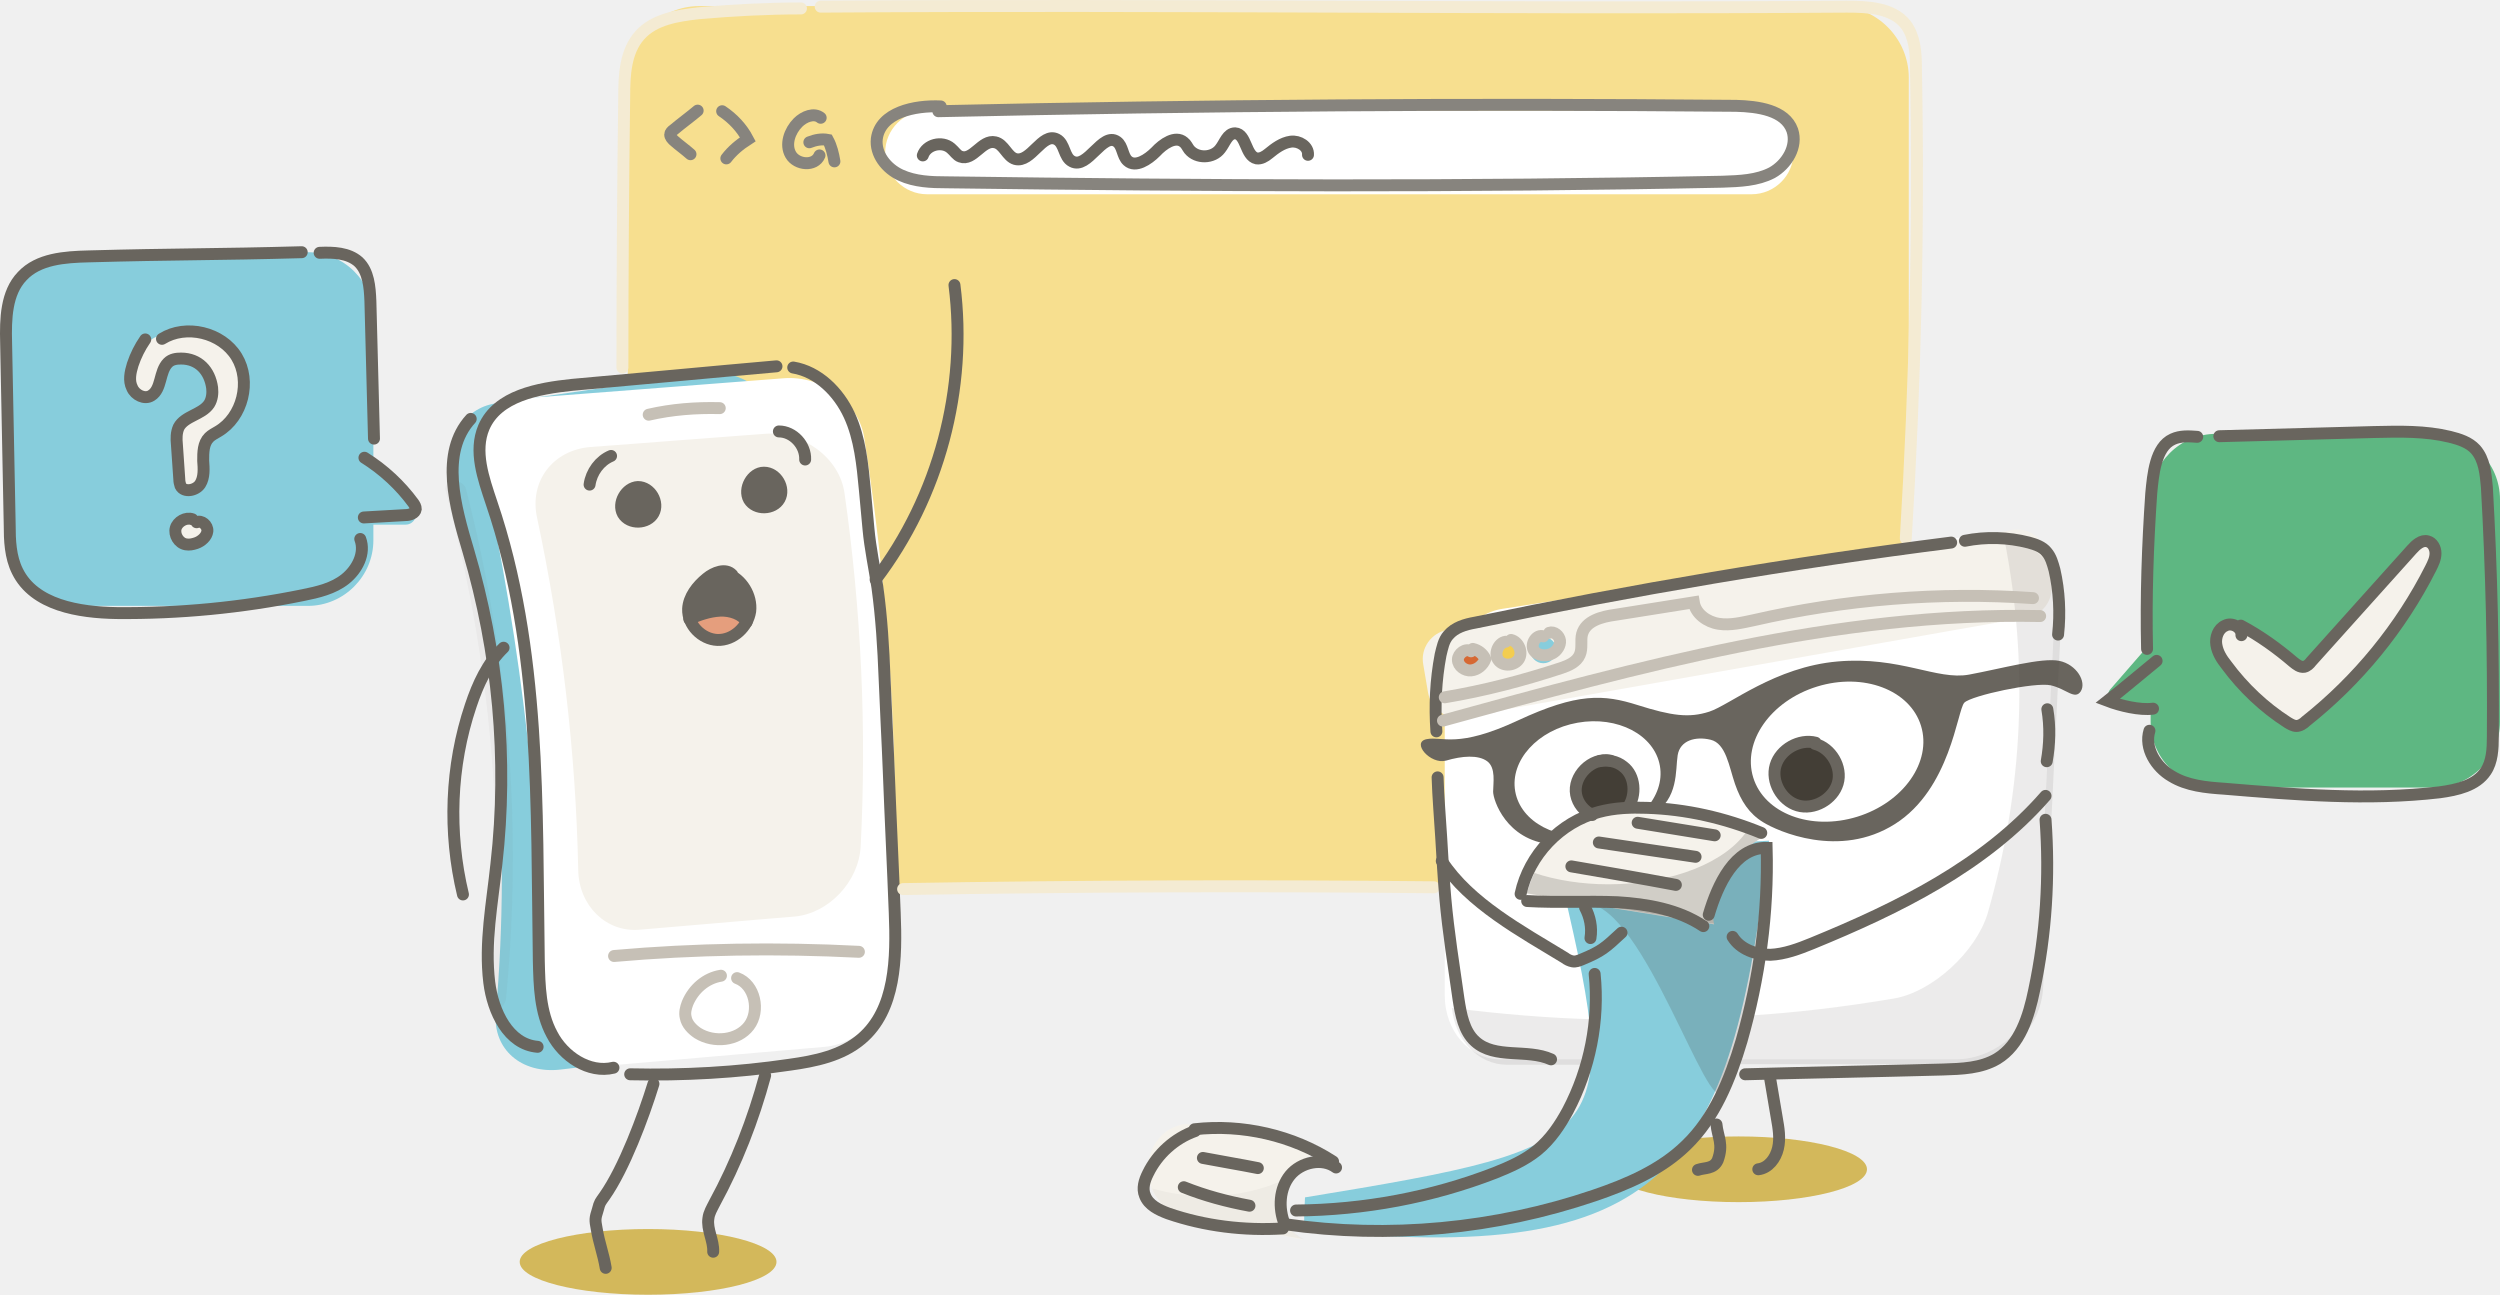
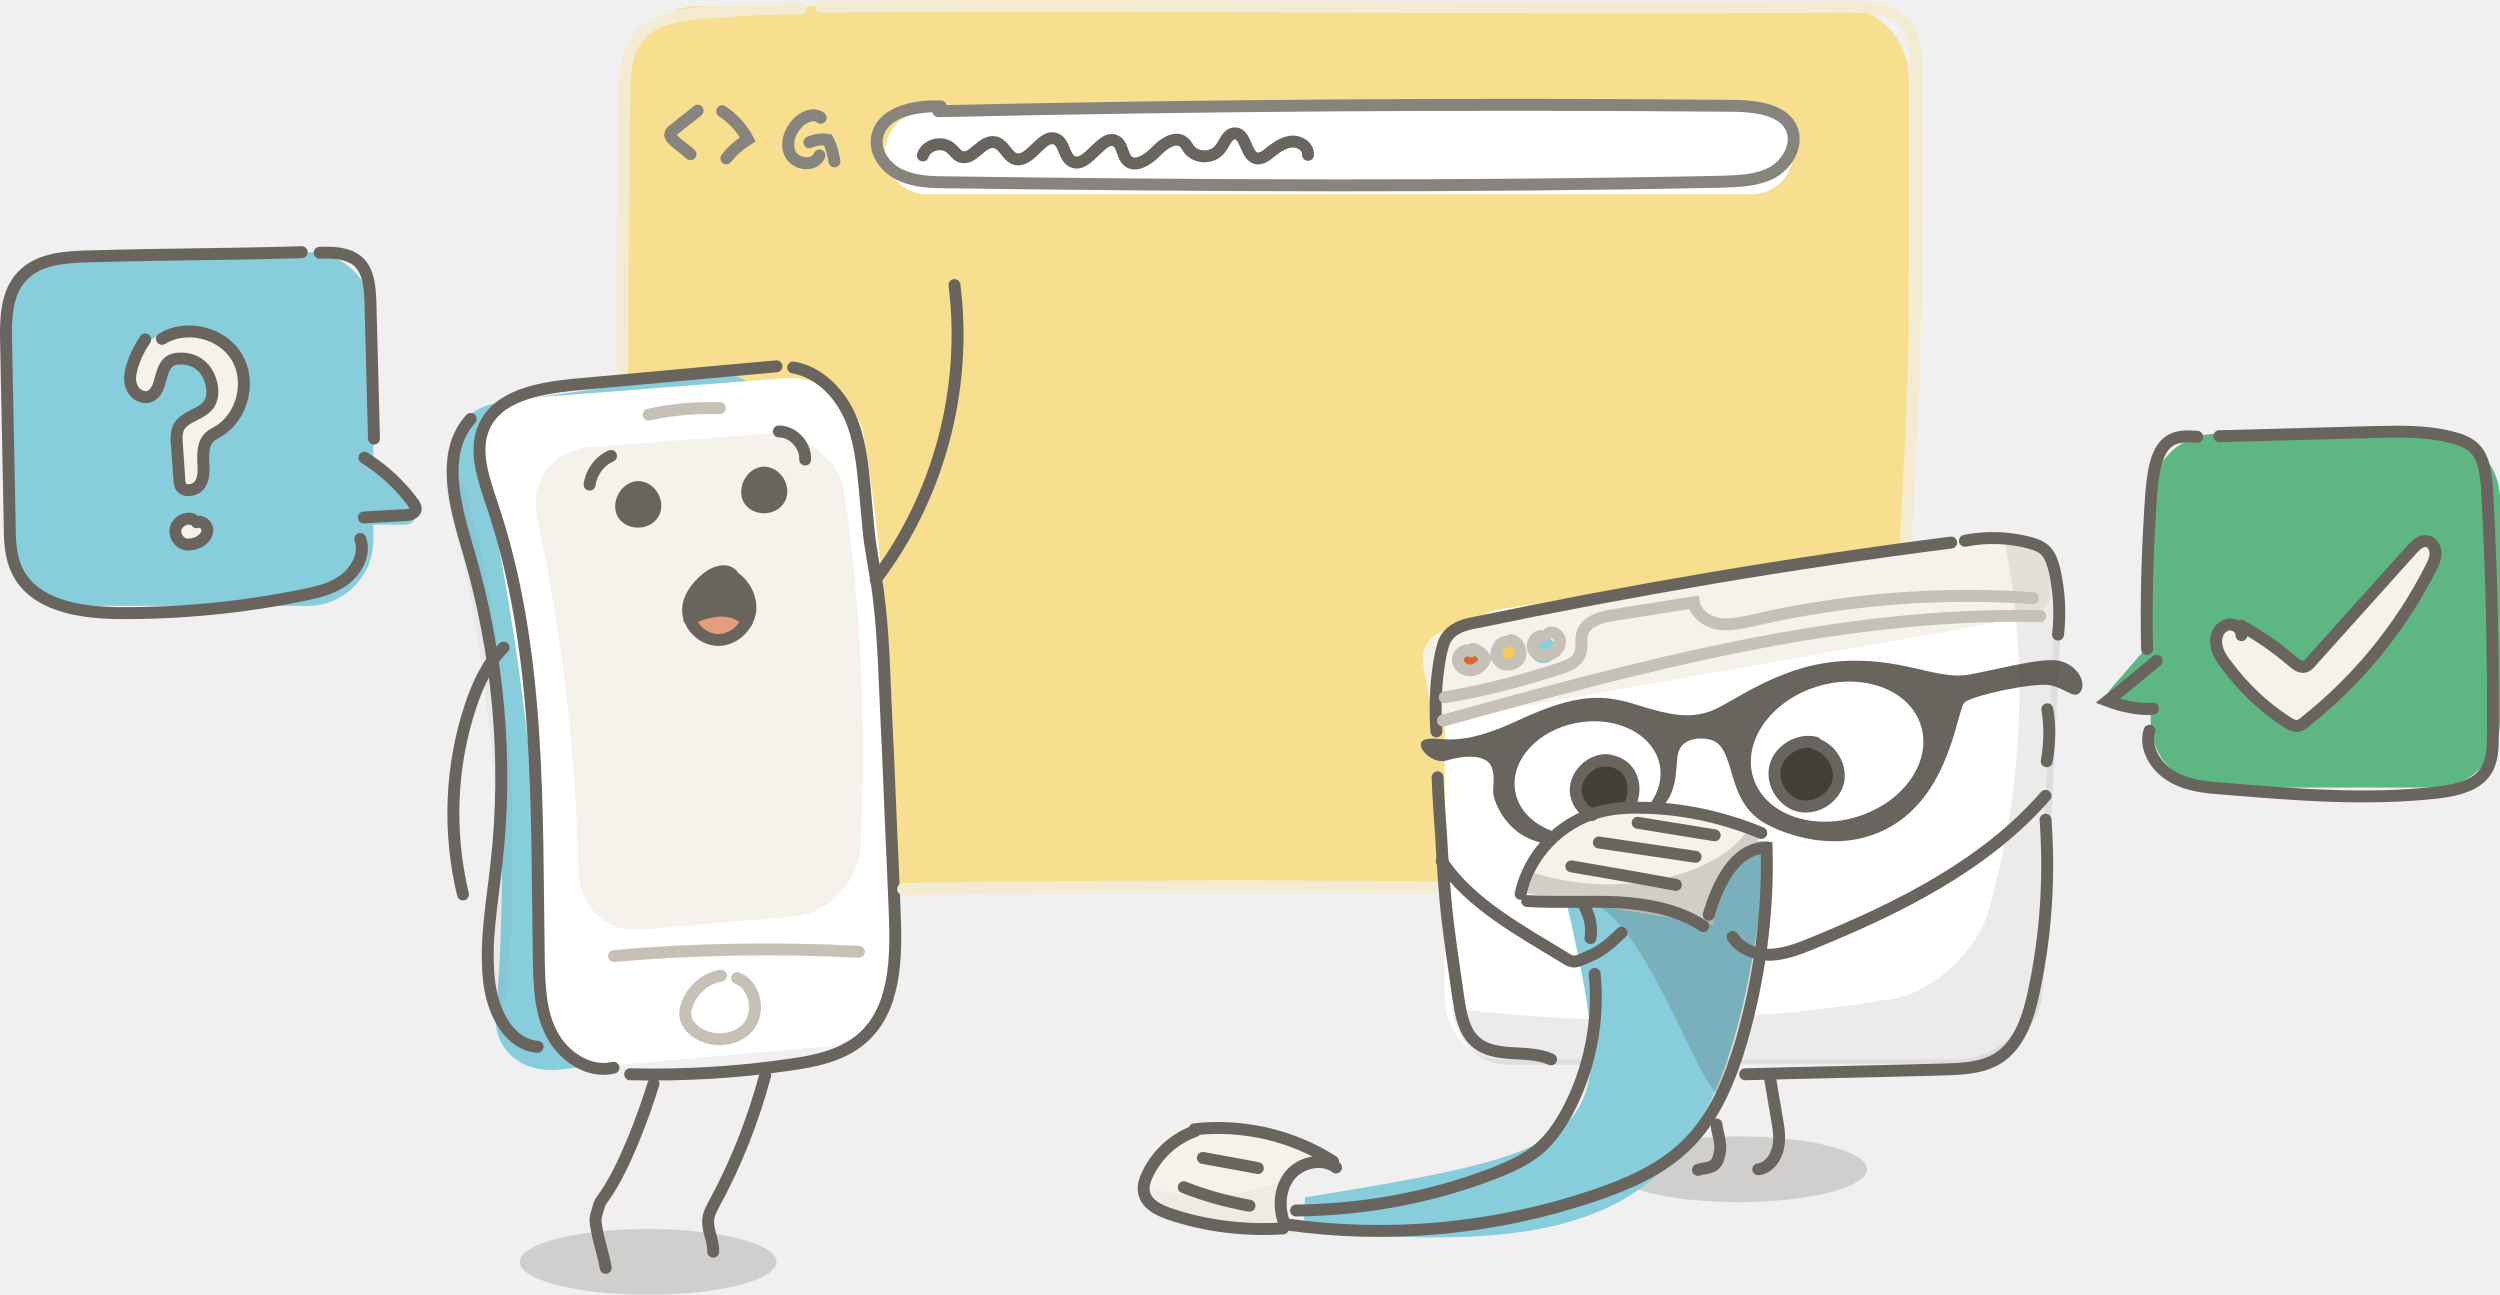
<svg xmlns="http://www.w3.org/2000/svg" width="419" height="217" viewBox="0 0 419 217" fill="none">
  <path d="M202.682 147.294H12.011C5.405 147.294 -1.52725e-06 141.887 -1.52725e-06 135.278V12.016C-1.52725e-06 5.407 5.405 0 12.011 0H202.682C209.288 0 214.693 5.407 214.693 12.016V135.278C214.693 141.887 209.288 147.294 202.682 147.294Z" transform="translate(105.217 1.01538)" fill="#F7DF8F" />
  <path d="M85.577 88.086H9.308C4.104 88.086 -6.10902e-06 83.279 -6.10902e-06 77.371V25.403C-6.10902e-06 19.195 4.304 13.387 9.609 12.586L89.28 0.17C96.687 -1.032 102.692 4.275 102.292 11.985L99.189 75.269C98.789 82.378 92.583 88.086 85.577 88.086Z" transform="translate(242.141 89.4624)" fill="white" />
  <path d="M101.274 14.703L6.689 31.425C3.987 31.925 1.385 30.123 0.884 27.319L0.083 22.613C-0.417 19.91 1.385 17.306 4.187 16.805L98.772 0.083C101.475 -0.417 104.077 1.385 104.577 4.189L105.378 8.895C105.779 11.699 103.977 14.302 101.274 14.703Z" transform="translate(238.454 88.7478)" fill="#F5F2EB" />
  <path d="M61.132 111.745C47.019 113.447 32.806 115.149 18.394 116.852C11.788 117.653 6.983 113.447 7.484 107.439C10.086 77.8 7.684 47.26 0.377 17.521C-1.124 11.513 1.979 6.006 7.484 5.205C19.294 3.502 31.105 1.8 42.715 0.098C48.12 -0.703 54.426 3.502 56.528 9.51C67.037 39.149 72.542 69.689 73.043 99.429C73.143 105.437 67.638 110.944 61.132 111.745Z" transform="translate(75.6139 62.3987)" fill="#87CDDC" />
-   <path d="M21.519 11.014C33.404 11.014 43.039 8.549 43.039 5.507C43.039 2.466 33.404 -3.05578e-06 21.519 -3.05578e-06C9.635 -3.05578e-06 0 2.466 0 5.507C0 8.549 9.635 11.014 21.519 11.014Z" transform="translate(87.1012 205.986)" fill="#D3B85B" />
-   <path d="M21.519 11.014C33.404 11.014 43.039 8.549 43.039 5.507C43.039 2.466 33.404 -3.05578e-06 21.519 -3.05578e-06C9.635 -3.05578e-06 6.10902e-06 2.466 6.10902e-06 5.507C6.10902e-06 8.549 9.635 11.014 21.519 11.014Z" transform="translate(269.866 190.465)" fill="#D3B85B" />
+   <path opacity="0.3" d="M21.519 11.014C33.404 11.014 43.039 8.549 43.039 5.507C43.039 2.466 33.404 -3.05578e-06 21.519 -3.05578e-06C9.635 -3.05578e-06 0 2.466 0 5.507C0 8.549 9.635 11.014 21.519 11.014Z" transform="translate(87.1012 205.986)" fill="#87847E" />
+   <path opacity="0.3" d="M21.519 11.014C33.404 11.014 43.039 8.549 43.039 5.507C43.039 2.466 33.404 -3.05578e-06 21.519 -3.05578e-06C9.635 -3.05578e-06 6.10902e-06 2.466 6.10902e-06 5.507C6.10902e-06 8.549 9.635 11.014 21.519 11.014Z" transform="translate(269.866 190.465)" fill="#87847E" />
  <path d="M57.601 112.086C45.29 113.187 32.979 114.188 20.668 115.29C14.963 115.79 10.459 111.285 10.459 105.277C10.258 75.237 6.855 45.097 0.25 15.058C-1.052 9.05 2.852 3.743 9.258 3.242C23.07 2.141 36.883 1.139 50.695 0.038C57.101 -0.463 63.306 4.043 64.207 10.051C68.911 40.091 70.413 70.231 68.711 100.27C68.411 106.278 63.306 111.585 57.601 112.086Z" transform="translate(80.6461 63.3596)" fill="white" />
  <path d="M43.388 80.945C34.681 81.645 26.073 82.447 17.465 83.147C11.86 83.648 7.256 79.142 7.156 73.134C6.755 53.508 4.453 33.782 0.25 14.056C-1.052 8.049 2.852 2.742 9.258 2.241C18.966 1.54 28.675 0.739 38.384 0.038C44.79 -0.463 50.995 4.043 51.796 10.051C54.598 29.677 55.499 49.403 54.498 69.129C54.198 75.137 49.093 80.444 43.388 80.945Z" transform="translate(89.7543 72.6719)" fill="#F5F2EB" />
  <path d="M68.261 42.756L61.555 35.046V11.014C61.555 4.906 56.651 7.63946e-07 50.545 7.63946e-07H11.01C4.904 7.63946e-07 0 4.906 0 11.014V48.264C0 54.272 4.904 59.278 11.01 59.278H50.545C56.651 59.278 61.555 54.272 61.555 48.264V45.66H66.96C68.462 45.66 69.262 43.858 68.261 42.756Z" transform="translate(1.02368 42.2698)" fill="#87CDDC" />
  <path d="M0.444 42.756L7.15 35.046V11.014C7.15 4.906 12.055 -1.52789e-06 18.16 -1.52789e-06H54.693C60.799 -1.52789e-06 65.703 4.906 65.703 11.014V48.264C65.703 54.272 60.799 59.278 54.693 59.278H18.16C12.055 59.278 7.15 54.272 7.15 48.264V45.66H1.745C0.244 45.66 -0.557 43.858 0.444 42.756Z" transform="translate(353.297 72.71)" fill="#5EB782" />
  <path d="M0.041 65.186C-0.059 63.383 0.041 61.581 0.142 59.779C53.289 51.067 53.289 50.066 42.38 3.605C54.19 2.003 65.901 0.501 77.912 -3.05578e-06C71.606 55.173 61.197 71.594 0.041 65.186Z" transform="translate(218.578 140.9)" fill="#87CDDC" />
  <path d="M2.903 5.808C1.301 5.808 0 4.506 0 2.904C0 1.302 1.301 0 2.903 0C4.504 0 5.805 1.302 5.805 2.904C5.805 4.506 4.504 5.808 2.903 5.808Z" transform="translate(104.117 81.6216)" fill="#69655E" />
  <path d="M2.903 5.808C1.301 5.808 3.05451e-06 4.506 3.05451e-06 2.904C3.05451e-06 1.302 1.301 -3.05578e-06 2.903 -3.05578e-06C4.504 -3.05578e-06 5.805 1.302 5.805 2.904C5.805 4.506 4.504 5.808 2.903 5.808Z" transform="translate(125.436 79.3186)" fill="#69655E" />
  <path d="M5.805 5.507C7.507 5.507 9.108 6.408 10.009 7.71C10.409 7.009 10.61 6.108 10.61 5.307C10.61 2.403 8.207 1.52789e-06 5.305 1.52789e-06C2.402 1.52789e-06 -1.52725e-06 2.403 -1.52725e-06 5.307C-1.52725e-06 6.509 0.4 7.61 1.001 8.411C2.002 6.709 3.703 5.507 5.805 5.507Z" transform="translate(115.227 96.5413)" fill="#69655E" />
  <path d="M4.204 5.007C6.206 5.007 8.007 3.805 8.908 2.203C7.907 0.901 6.406 1.52789e-06 4.704 1.52789e-06C2.702 1.52789e-06 0.901 1.202 3.05451e-06 2.804C0.901 4.105 2.402 5.007 4.204 5.007Z" transform="translate(116.428 102.049)" fill="#E59E7D" />
  <path d="M26.021 19.426C19.015 18.124 11.908 16.722 4.902 15.42C-2.605 11.615 -1.003 0.901 6.403 6.11157e-06C14.31 1.502 22.318 3.004 30.225 4.506C21.917 5.307 19.415 15.821 26.021 19.426Z" transform="translate(192.398 188.362)" fill="#F5F2EB" />
  <path d="M2.202 4.406C3.418 4.406 4.404 3.42 4.404 2.203C4.404 0.986 3.418 0 2.202 0C0.986 0 0 0.986 0 2.203C0 3.42 0.986 4.406 2.202 4.406Z" transform="translate(244.743 108.257)" fill="#D66833" />
  <path d="M2.202 4.406C3.418 4.406 4.404 3.42 4.404 2.203C4.404 0.986 3.418 0 2.202 0C0.986 0 1.2218e-05 0.986 1.2218e-05 2.203C1.2218e-05 3.42 0.986 4.406 2.202 4.406Z" transform="translate(256.454 106.755)" fill="#87CDDC" />
  <path d="M2.202 4.406C3.418 4.406 4.404 3.42 4.404 2.203C4.404 0.986 3.418 0 2.202 0C0.986 0 3.05451e-06 0.986 3.05451e-06 2.203C3.05451e-06 3.42 0.986 4.406 2.202 4.406Z" transform="translate(250.548 106.755)" fill="#F3CD50" />
  <path d="M1.008 13.232C3.71 12.732 6.113 14.834 16.222 10.128C26.331 5.422 30.635 5.722 36.34 7.525C42.045 9.327 44.948 9.728 48.351 8.626C51.754 7.525 59.361 1.116 69.87 0.215C80.379 -0.686 86.485 3.419 91.89 2.418C97.295 1.417 104.101 -0.486 107.003 0.115C109.906 0.716 111.608 3.619 110.607 5.222C109.606 6.724 108.205 4.821 105.602 4.22C103 3.619 92.29 5.923 91.089 7.124C89.888 8.426 88.787 21.543 79.479 27.451C70.17 33.359 59.761 28.652 57.359 27.151C55.057 25.749 53.656 23.646 52.655 20.742C51.654 17.838 51.153 13.933 48.551 13.332C46.049 12.732 43.446 13.432 43.046 15.936C42.645 18.439 43.246 23.245 38.842 25.849C34.438 28.452 29.334 31.456 21.827 30.855C14.32 30.154 12.118 23.446 12.118 22.044C12.118 20.642 12.618 18.038 11.117 16.937C9.616 15.836 6.913 16.036 4.211 16.837C1.609 17.538 -1.694 13.733 1.008 13.232Z" transform="translate(238.13 110.645)" fill="#69655E" />
  <path d="M12.311 19.025C19.11 19.025 24.622 14.766 24.622 9.512C24.622 4.259 19.11 3.05574e-06 12.311 3.05574e-06C5.512 3.05574e-06 0 4.259 0 9.512C0 14.766 5.512 19.025 12.311 19.025Z" transform="matrix(0.984688 -0.174471 0.174329 0.984713 252.293 123.272)" fill="white" />
  <path d="M14.714 22.829C22.84 22.829 29.427 17.719 29.427 11.415C29.427 5.111 22.84 0 14.714 0C6.588 0 -6.10924e-06 5.111 -6.10924e-06 11.415C-6.10924e-06 17.719 6.588 22.829 14.714 22.829Z" transform="matrix(0.955565 -0.294812 0.294588 0.955635 290.478 119.408)" fill="white" />
  <path d="M5.405 10.814C8.39 10.814 10.81 8.393 10.81 5.407C10.81 2.421 8.39 0 5.405 0C2.42 0 1.2218e-05 2.421 1.2218e-05 5.407C1.2218e-05 8.393 2.42 10.814 5.405 10.814Z" transform="translate(297.491 124.779)" fill="#433E36" />
  <path d="M5.405 10.814C8.39 10.814 10.81 8.393 10.81 5.407C10.81 2.421 8.39 0 5.405 0C2.42 0 -1.2218e-05 2.421 -1.2218e-05 5.407C-1.2218e-05 8.393 2.42 10.814 5.405 10.814Z" transform="translate(263.56 127.282)" fill="#433E36" />
  <path d="M145.231 14.018H7.006C3.203 14.018 -3.05451e-06 10.914 -3.05451e-06 7.009C-3.05451e-06 3.204 3.103 0 7.006 0H145.231C149.034 0 152.237 3.104 152.237 7.009C152.237 10.914 149.034 14.018 145.231 14.018Z" transform="translate(148.356 18.5386)" fill="white" />
  <path d="M1.032 3.99C0.232 5.492 -0.669 8.295 0.732 9.697C2.233 11.099 3.134 11.5 4.035 9.998C4.936 8.496 5.536 4.49 7.938 4.591C10.341 4.691 12.743 5.392 13.443 7.795C14.144 10.298 14.344 11.6 11.842 13.202C9.34 14.904 7.738 14.804 7.838 17.608C7.938 20.411 7.838 23.916 8.439 25.118C9.039 26.319 10.441 27.12 11.642 25.819C12.743 24.517 12.042 21.413 12.342 20.111C12.643 18.809 12.843 17.908 14.745 16.807C16.646 15.705 18.848 13.002 18.848 10.198C18.848 7.394 19.149 3.89 15.745 1.887C12.342 -0.116 10.04 -0.116 7.438 0.085C4.836 0.285 2.333 1.487 1.032 3.99Z" transform="translate(21.8111 55.6028)" fill="#F5F2EB" />
  <path d="M2.402 4.806C3.729 4.806 4.804 3.73 4.804 2.403C4.804 1.076 3.729 0 2.402 0C1.075 0 0 1.076 0 2.403C0 3.73 1.075 4.806 2.402 4.806Z" transform="translate(29.6495 86.7285)" fill="#F5F2EB" />
  <path d="M6.142 15.42C3.94 14.118 2.338 13.417 1.137 14.319C-0.064 15.12 -0.665 17.623 1.137 20.126C2.939 22.73 8.744 28.137 11.346 29.939C13.949 31.741 13.949 31.341 17.151 28.637C20.354 25.834 29.363 16.221 31.164 12.716C32.966 9.212 35.968 5.407 36.369 3.805C36.769 2.203 36.769 -0.801 34.167 0.2C31.564 1.201 22.957 12.616 20.955 14.819C18.953 17.022 16.551 19.425 15.65 20.226C14.849 21.027 14.049 21.628 12.347 20.126C10.746 18.424 7.343 16.121 6.142 15.42Z" transform="translate(371.521 90.8342)" fill="#F5F2EB" />
  <path d="M40.336 4.231C26.324 1.828 6.806 -7.985 6.10902e-06 14.244C9.909 15.946 21.519 17.748 31.428 19.351C30.327 14.244 33.53 8.136 40.336 4.231Z" transform="translate(255.853 135.568)" fill="#F5F2EB" />
  <g opacity="0.2">
    <path opacity="0.2" d="M8.746 88.427C8.046 88.528 7.545 87.827 7.645 87.025C10.148 58.488 7.545 29.55 0.039 1.613C-0.162 0.812 0.439 0.111 1.34 0.011C2.241 -0.089 3.241 0.512 3.442 1.313C10.648 29.35 12.95 58.188 10.148 86.825C10.048 87.626 9.447 88.327 8.746 88.427Z" transform="translate(74.6514 80.6094)" fill="#433E36" />
  </g>
  <path opacity="0.2" d="M30.127 -6.11157e-06C31.028 -6.11157e-06 30.327 10.414 29.126 16.922C28.025 23.431 25.123 36.448 22.72 40.854C20.318 45.26 9.609 9.913 1.2218e-05 9.312C7.707 8.511 12.812 9.713 19.718 13.017C21.72 7.31 23.821 0.2 30.127 -6.11157e-06Z" transform="translate(265.962 142.101)" fill="#433E36" />
  <g opacity="0.5">
    <path opacity="0.2" d="M24.122 1.903C16.114 1.702 8.007 1.001 6.10902e-06 -3.05578e-06C0.5 5.307 4.404 9.513 9.208 9.513H22.82C23.621 7.31 23.922 5.007 24.122 1.903Z" transform="translate(243.342 168.937)" fill="#433E36" />
    <path opacity="0.2" d="M45.241 -3.05578e-06C49.344 20.928 48.444 41.855 42.438 62.783C40.436 69.291 33.13 75.9 26.824 77.001C18.517 78.403 10.309 79.405 2.002 79.905C1.501 83.009 0.801 85.613 -6.10902e-06 88.016H38.134C45.241 88.016 51.446 82.208 51.747 75.099L54.849 11.816C55.15 5.507 51.046 0.701 45.241 -3.05578e-06Z" transform="translate(290.684 90.3333)" fill="#433E36" />
  </g>
  <path opacity="0.2" d="M40.336 0.701C39.235 0.501 38.134 0.3 37.033 -6.11157e-06C33.63 5.307 24.522 9.112 13.712 9.112C9.208 9.112 4.904 8.411 1.301 7.21C0.801 8.211 0.4 9.412 6.10902e-06 10.614C9.909 12.316 21.519 14.119 31.428 15.721C30.327 10.714 33.53 4.606 40.336 0.701Z" transform="translate(255.853 139.097)" fill="#433E36" />
  <g opacity="0.2">
    <path opacity="0.2" d="M22.42 3.05578e-06C18.717 1.802 14.113 2.904 9.108 2.904C5.805 2.904 2.702 2.403 -6.10902e-06 1.602C0.701 3.404 2.102 5.007 4.304 6.108C11.31 7.41 18.417 8.812 25.423 10.113C21.419 8.111 20.719 3.505 22.42 3.05578e-06Z" transform="translate(193.097 197.574)" fill="#433E36" />
    <path opacity="0.2" d="M3.05176e-06 0.4C0.4 0.3 0.7 0.3 1.1 0.2C0.8 0.1 0.5 0.1 0.3 3.05176e-06C0.2 0.2 0.1 0.3 3.05176e-06 0.4Z" transform="translate(221.522 192.568)" fill="#433E36" />
  </g>
  <path d="M49.779 -7.63946e-07C38.368 1.001 26.958 2.103 15.548 3.104C9.843 3.705 3.037 4.906 0.735 10.213C-0.967 14.219 0.634 18.725 2.036 22.93C10.343 47.362 9.543 73.797 9.943 99.631C10.043 103.837 10.143 108.243 12.145 111.947C14.047 115.652 18.35 118.556 22.454 117.555" transform="translate(80.3612 61.395)" stroke="#69655E" stroke-width="2" stroke-miterlimit="10" stroke-linecap="round" />
  <path d="M27.325 0C31.528 0.701 34.931 4.105 36.733 8.011C38.535 11.916 38.935 16.322 39.335 20.527C39.536 22.73 39.736 24.833 39.936 27.036C40.236 30.34 40.937 33.544 41.437 36.849C42.138 41.955 42.438 46.962 42.638 52.069C42.839 57.275 43.139 62.482 43.339 67.689C43.639 75.6 44.04 83.51 44.34 91.42C44.64 98.93 44.54 107.642 38.735 112.548C35.432 115.352 31.028 116.253 26.724 116.854C17.916 118.156 8.908 118.656 0 118.456" transform="translate(105.618 61.5952)" stroke="#69655E" stroke-width="2" stroke-miterlimit="10" stroke-linecap="round" />
  <path d="M6.10902e-06 49.365C10.61 35.447 15.414 17.323 13.212 7.63946e-07" transform="translate(146.755 47.7771)" stroke="#69655E" stroke-width="2" stroke-miterlimit="10" stroke-linecap="round" />
  <path d="M8.416 1.52789e-06C5.714 2.603 4.112 6.108 2.911 9.713C-0.492 19.826 -0.892 30.941 1.61 41.355" transform="translate(75.9827 108.557)" stroke="#69655E" stroke-width="2" stroke-miterlimit="10" stroke-linecap="round" />
  <path d="M3.036 -1.52789e-06C-2.169 5.708 0.434 14.719 2.636 22.129C7.64 39.051 9.342 57.075 7.34 74.598C6.639 81.207 5.338 87.816 6.139 94.424C6.739 99.331 9.342 104.838 14.246 105.239" transform="translate(75.8578 70.2065)" stroke="#69655E" stroke-width="2" stroke-miterlimit="10" stroke-linecap="round" />
  <path d="M9.713 -6.11157e-06C8.012 5.507 4.809 14.119 1.506 18.825C0.805 19.826 0.705 19.826 0.405 21.028C-0.095 22.63 -0.095 22.73 0.205 24.332C0.605 26.735 1.306 28.438 1.706 30.841" transform="translate(99.8079 181.653)" stroke="#69655E" stroke-width="2" stroke-miterlimit="10" stroke-linecap="round" />
  <path d="M9.557 0C7.555 7.41 4.753 14.619 1.049 21.428C0.649 22.229 0.148 23.03 0.048 23.931C-0.252 25.834 0.949 27.636 0.849 29.539" transform="translate(118.681 180.252)" stroke="#69655E" stroke-width="2" stroke-miterlimit="10" stroke-linecap="round" />
  <path d="M5.986 3.05578e-06C3.484 0.401 1.382 2.203 0.381 4.606C0.081 5.407 -0.12 6.208 0.081 7.009C0.281 8.111 1.182 9.012 2.082 9.613C4.785 11.315 8.788 10.914 10.69 8.411C12.592 5.908 11.691 1.502 8.688 0.401" transform="translate(114.846 163.53)" stroke="#C6C0B6" stroke-width="2" stroke-miterlimit="10" stroke-linecap="round" />
  <path d="M3.05451e-06 1.104C13.612 -0.097 27.325 -0.298 41.037 0.403" transform="translate(102.915 159.121)" stroke="#C6C0B6" stroke-width="2" stroke-miterlimit="10" stroke-linecap="round" />
  <path d="M-1.52725e-06 1.12C3.904 0.219 7.907 -0.082 11.911 0.018" transform="translate(108.721 68.3857)" stroke="#C6C0B6" stroke-width="2" stroke-miterlimit="10" stroke-linecap="round" />
  <path d="M49.568 7.63946e-07C35.255 0.401 28.149 0.3 13.836 0.701C9.833 0.801 5.429 1.101 2.726 4.005C0.024 6.809 -0.076 11.215 0.024 15.12C0.224 25.333 0.424 35.447 0.624 45.66C0.624 48.264 0.724 51.067 1.925 53.47C4.728 59.178 12.235 60.38 18.54 60.48C29.05 60.58 39.459 59.578 49.769 57.476C52.271 56.975 54.873 56.374 56.875 54.772C58.877 53.17 60.278 50.467 59.377 48.063" transform="translate(1 42.2698)" stroke="#69655E" stroke-width="2" stroke-miterlimit="10" stroke-linecap="round" />
  <path d="M0 0.028C2.302 -0.072 4.804 0.028 6.506 1.53C8.207 3.132 8.408 5.735 8.508 8.139C8.708 15.849 8.908 23.559 9.108 31.169" transform="translate(53.571 42.342)" stroke="#69655E" stroke-width="2" stroke-miterlimit="10" stroke-linecap="round" />
  <path d="M0.1 -1.52789e-06C3.303 2.003 6.105 4.606 8.307 7.61C8.508 7.91 8.708 8.211 8.708 8.611C8.608 9.312 7.707 9.613 7.006 9.613C4.704 9.713 2.302 9.913 1.52725e-06 10.013" transform="translate(60.9777 76.7153)" stroke="#69655E" stroke-width="2" stroke-miterlimit="10" stroke-linecap="round" />
  <path d="M2.542 1.346C1.641 2.648 0.94 4.05 0.44 5.552C0.039 6.854 -0.261 8.256 0.34 9.457C0.84 10.659 2.441 11.46 3.542 10.759C5.344 9.657 4.844 6.754 6.345 5.252C6.946 4.651 7.746 4.551 8.547 4.551C11.45 4.551 13.351 6.553 13.752 9.457C13.852 10.358 13.752 11.36 13.251 12.161C12.05 13.963 9.148 14.163 8.147 16.066C7.746 16.967 7.746 17.968 7.846 18.97C7.946 20.872 8.147 22.875 8.247 24.777C8.247 25.178 8.347 25.578 8.447 25.879C9.047 27.08 11.049 26.68 11.75 25.578C12.45 24.477 12.35 22.975 12.25 21.673C12.25 20.271 12.25 18.769 13.251 17.768C13.652 17.368 14.252 17.067 14.753 16.767C18.856 14.364 20.358 8.356 17.855 4.25C15.353 0.145 9.348 -1.257 5.344 1.246" transform="translate(21.8031 55.5427)" stroke="#69655E" stroke-width="2" stroke-miterlimit="10" stroke-linecap="round" />
  <path d="M2.866 0.105C1.765 -0.296 0.364 0.505 0.063 1.607C-0.237 2.708 0.564 4.11 1.765 4.31C2.365 4.41 2.866 4.31 3.466 4.11C4.367 3.81 5.268 3.009 5.368 2.107C5.468 1.106 4.367 0.205 3.566 0.605" transform="translate(29.386 86.9241)" stroke="#69655E" stroke-width="2" stroke-miterlimit="10" stroke-linecap="round" />
  <path d="M10.741 0.272C6.337 0.072 0.632 1.273 0.031 5.679C-0.269 8.282 1.633 10.685 4.035 11.787C6.437 12.888 9.139 12.989 11.742 12.989C55.081 13.589 98.42 13.79 141.759 12.888C144.661 12.788 147.564 12.688 150.066 11.386C152.569 9.985 154.37 6.981 153.469 4.277C152.268 0.873 147.664 0.272 144.061 0.172C99.521 -0.229 54.881 0.072 10.341 1.073" transform="translate(146.924 17.5659)" stroke="#87847E" stroke-width="2" stroke-miterlimit="10" stroke-linecap="round" />
  <path d="M0 3.705C0.601 1.903 3.203 1.202 4.704 2.503C5.305 3.004 5.705 3.705 6.306 3.905C8.408 4.706 9.909 1.001 12.111 1.502C13.612 1.802 14.113 3.905 15.514 4.306C18.116 5.007 20.018 -0.2 22.42 1.001C23.821 1.702 23.621 4.005 25.023 4.706C27.625 6.108 30.127 -0.3 32.529 1.402C33.53 2.103 33.43 3.805 34.331 4.606C35.632 5.808 37.734 4.406 39.035 3.104C40.236 1.802 42.338 0.3 43.739 1.502C44.14 1.802 44.34 2.303 44.64 2.704C45.941 4.306 48.644 4.206 49.845 2.603C50.646 1.602 51.046 -7.63946e-07 52.347 -7.63946e-07C54.249 0.1 54.049 3.805 55.95 4.206C56.651 4.306 57.352 3.905 57.952 3.404C59.053 2.503 60.254 1.602 61.656 1.402C63.057 1.202 64.658 2.203 64.558 3.605" transform="translate(154.662 22.3435)" stroke="#69655E" stroke-width="2" stroke-miterlimit="10" stroke-linecap="round" />
  <path d="M4.604 0C3.303 1.101 1.902 2.103 0.601 3.204C0.3 3.404 -3.05451e-06 3.705 -3.05451e-06 4.005C-3.05451e-06 4.406 0.3 4.706 0.601 5.007C1.501 5.808 2.502 6.509 3.403 7.31" transform="translate(112.324 18.5386)" stroke="#87847E" stroke-width="2" stroke-miterlimit="10" stroke-linecap="round" />
  <path d="M1.52725e-06 3.81973e-07C1.802 1.202 3.303 2.804 4.304 4.706C2.903 5.607 1.702 6.609 0.701 7.91" transform="translate(121.032 18.6387)" stroke="#87847E" stroke-width="2" stroke-miterlimit="10" stroke-linecap="round" />
  <path d="M5.452 0.416C4.351 -0.486 2.649 0.215 1.648 1.217C0.247 2.619 -0.554 4.922 0.447 6.624C1.448 8.326 4.451 8.626 5.252 6.724" transform="translate(132.095 19.3245)" stroke="#87847E" stroke-width="2" stroke-miterlimit="10" stroke-linecap="round" />
  <path d="M0 0.479C1.001 0.079 2.102 -0.122 3.103 0.079C3.703 1.18 4.004 2.482 4.204 3.683" transform="translate(135.645 23.3665)" stroke="#87847E" stroke-width="2" stroke-miterlimit="10" stroke-linecap="round" />
  <path d="M29.927 -2.38733e-08C24.222 -2.38733e-08 18.517 0.3 12.812 0.801C9.208 1.202 5.305 1.802 2.903 4.506C0.5 7.21 0.3 11.115 0.3 14.719C0.1 29.839 -3.05451e-06 45.059 -3.05451e-06 60.179" transform="translate(104.317 1.41553)" stroke="#F4EBD3" stroke-width="2" stroke-miterlimit="10" stroke-linecap="round" />
  <path d="M-6.10902e-06 0.116C58.052 -0.285 113.903 0.516 171.955 0.116C175.558 0.116 179.662 0.316 181.864 3.12C183.365 5.122 183.565 7.826 183.565 10.329C184.066 36.664 183.465 62.998 181.864 89.233" transform="translate(137.547 1)" stroke="#F4EBD3" stroke-width="2" stroke-miterlimit="10" stroke-linecap="round" />
  <path d="M-3.05451e-06 0.469C29.627 -0.031 59.353 -0.131 88.98 0.169" transform="translate(151.359 148.541)" stroke="#F4EBD3" stroke-width="2" stroke-miterlimit="10" stroke-linecap="round" />
  <path d="M3.603 3.05578e-06C1.702 0.801 0.3 2.704 -3.05451e-06 4.806" transform="translate(98.8117 76.4148)" stroke="#69655E" stroke-width="2" stroke-miterlimit="10" stroke-linecap="round" />
  <path d="M-6.10902e-06 -3.05578e-06C2.402 -3.05578e-06 4.504 2.303 4.404 4.706" transform="translate(130.54 72.3093)" stroke="#69655E" stroke-width="2" stroke-miterlimit="10" stroke-linecap="round" />
  <path d="M2.821 0C4.923 0 6.424 2.603 5.423 4.406C4.422 6.208 1.42 6.308 0.319 4.506C-0.682 2.704 0.819 0.1 2.821 0Z" transform="translate(104.098 81.6216)" stroke="#69655E" stroke-width="2" stroke-miterlimit="10" stroke-linecap="round" />
  <path d="M2.821 -1.52789e-06C4.923 -1.52789e-06 6.424 2.603 5.423 4.406C4.422 6.208 1.42 6.308 0.319 4.506C-0.682 2.704 0.819 -1.52789e-06 2.821 -1.52789e-06Z" transform="translate(125.217 79.2185)" stroke="#69655E" stroke-width="2" stroke-miterlimit="10" stroke-linecap="round" />
  <path d="M7.41 0.603C6.309 -0.598 4.307 0.203 3.106 1.204C1.504 2.506 0.103 4.308 0.003 6.311C-0.097 9.014 2.305 11.417 4.907 11.518C7.61 11.618 10.012 9.315 10.412 6.711C10.713 4.108 9.011 1.304 6.509 0.403" transform="translate(115.324 95.7378)" stroke="#69655E" stroke-width="2" stroke-miterlimit="10" stroke-linecap="round" />
  <path d="M1.52725e-06 1.411C1.601 0.71 3.303 0.11 5.105 0.009C6.906 -0.091 8.908 0.61 9.609 1.912" transform="translate(115.527 102.34)" stroke="#69655E" stroke-width="2" stroke-miterlimit="10" stroke-linecap="round" />
  <path d="M6.10902e-06 14.452C1.401 7.943 6.606 2.436 13.112 0.734C15.714 0.033 18.417 -0.067 21.119 0.033C27.725 0.233 34.231 1.735 40.336 4.238" transform="translate(254.852 135.36)" stroke="#69655E" stroke-width="2" stroke-miterlimit="10" stroke-linecap="round" />
  <path d="M-3.05451e-06 3.05578e-06C5.005 0.3 10.109 0 15.114 0.2C20.118 0.501 25.323 1.402 29.527 4.206" transform="translate(255.953 151.013)" stroke="#69655E" stroke-width="2" stroke-miterlimit="10" stroke-linecap="round" />
  <path d="M70.964 11.216C72.465 6.109 75.368 -0.099 80.673 0.001C80.973 10.916 79.472 21.83 76.469 32.344C74.567 38.752 71.965 45.261 67.16 49.867C62.957 53.972 57.352 56.376 51.747 58.278C35.232 63.885 17.316 65.588 -3.05451e-06 63.084" transform="translate(215.417 142.1)" stroke="#69655E" stroke-width="2" stroke-miterlimit="10" stroke-linecap="round" />
  <path d="M0 39.652C11.41 39.552 22.721 37.449 33.33 33.344C35.832 32.343 38.334 31.241 40.436 29.539C42.638 27.736 44.24 25.333 45.541 22.93C49.244 15.921 50.846 7.81 50.045 0" transform="translate(217.218 163.229)" stroke="#69655E" stroke-width="2" stroke-miterlimit="10" stroke-linecap="round" />
  <path d="M-6.10352e-06 -6.11157e-06C0.8 1.502 1.2 3.304 0.9 5.107" transform="translate(265.662 152.115)" stroke="#69655E" stroke-width="2" stroke-miterlimit="10" stroke-linecap="round" />
  <path d="M0.677 10.43C-0.423 7.726 -0.223 4.422 1.578 2.219C3.38 0.016 6.983 -0.785 9.285 0.917" transform="translate(214.639 194.755)" stroke="#69655E" stroke-width="2" stroke-miterlimit="10" stroke-linecap="round" />
  <path d="M0 0.219C8.007 -0.683 16.415 1.22 23.221 5.626" transform="translate(200.203 189.045)" stroke="#69655E" stroke-width="2" stroke-miterlimit="10" stroke-linecap="round" />
  <path d="M8.634 3.05578e-06C5.231 1.202 2.329 3.805 0.727 7.109C0.127 8.311 -0.274 9.613 0.227 10.814C0.827 12.416 2.529 13.217 4.13 13.818C10.236 15.921 16.842 16.722 23.348 16.322" transform="translate(191.669 189.564)" stroke="#69655E" stroke-width="2" stroke-miterlimit="10" stroke-linecap="round" />
  <path d="M6.10902e-06 0C5.805 1.001 11.71 2.003 17.516 3.104" transform="translate(263.36 145.205)" stroke="#69655E" stroke-width="2" stroke-miterlimit="10" stroke-linecap="round" />
  <path d="M1.2218e-05 0C5.405 0.801 10.81 1.602 16.215 2.403" transform="translate(267.964 141.2)" stroke="#69655E" stroke-width="2" stroke-miterlimit="10" stroke-linecap="round" />
  <path d="M1.2218e-05 -3.05578e-06C4.304 0.701 8.608 1.402 12.912 2.103" transform="translate(274.47 137.896)" stroke="#69655E" stroke-width="2" stroke-miterlimit="10" stroke-linecap="round" />
  <path d="M-6.10902e-06 3.05578e-06C3.103 0.601 6.206 1.101 9.208 1.702" transform="translate(201.604 194.07)" stroke="#69655E" stroke-width="2" stroke-miterlimit="10" stroke-linecap="round" />
  <path d="M-3.05451e-06 -3.05578e-06C3.503 1.402 7.206 2.403 11.01 3.104" transform="translate(198.401 198.976)" stroke="#69655E" stroke-width="2" stroke-miterlimit="10" stroke-linecap="round" />
  <path d="M86.41 3.05578e-06C59.686 3.404 33.062 7.91 6.638 13.418C4.937 13.718 3.235 14.219 2.134 15.52C1.334 16.422 1.133 17.623 0.833 18.825C0.032 23.03 -0.168 27.336 0.133 31.642" transform="translate(240.607 90.9338)" stroke="#69655E" stroke-width="2" stroke-miterlimit="10" stroke-linecap="round" />
  <path d="M-6.10902e-06 6.11157e-06C4.604 7.109 13.412 11.816 20.619 16.221C21.019 16.522 21.419 16.722 21.92 16.822C22.42 16.922 22.921 16.722 23.421 16.522C26.824 15.12 27.425 14.519 30.127 12.016" transform="translate(241.64 144.304)" stroke="#69655E" stroke-width="2" stroke-miterlimit="10" stroke-linecap="round" />
  <path d="M6.10902e-06 23.631C1.301 25.734 3.904 26.635 6.306 26.635C8.708 26.535 11.11 25.634 13.312 24.733C27.725 18.825 42.238 11.715 52.447 -3.05578e-06" transform="translate(290.384 133.39)" stroke="#69655E" stroke-width="2" stroke-miterlimit="10" stroke-linecap="round" />
  <path d="M4.804 7.823C6.206 5.82 6.005 2.516 4.004 1.014C2.903 0.113 1.401 -0.188 -1.2218e-05 0.113" transform="translate(268.064 127.469)" stroke="#69655E" stroke-width="2" stroke-miterlimit="10" stroke-linecap="round" />
  <path d="M5.778 0.073C2.676 -0.528 -0.527 2.677 0.073 5.781C0.373 7.283 1.374 8.484 2.776 9.185" transform="translate(264.087 127.409)" stroke="#69655E" stroke-width="2" stroke-miterlimit="10" stroke-linecap="round" />
  <path d="M6.898 0.152C4.195 -0.549 0.992 1.253 0.191 3.957C-0.609 6.66 1.192 9.865 3.895 10.666C6.597 11.467 9.8 9.664 10.601 6.961C11.402 4.257 9.5 1.053 6.797 0.352" transform="translate(297.399 124.326)" stroke="#69655E" stroke-width="2" stroke-miterlimit="10" stroke-linecap="round" />
  <path d="M0 0.46C3.503 -0.241 7.207 -0.141 10.71 0.76C11.811 1.061 13.012 1.461 13.712 2.362C14.413 3.164 14.713 4.265 15.014 5.366C15.814 8.871 16.014 12.576 15.614 16.181" transform="translate(329.319 90.1736)" stroke="#69655E" stroke-width="2" stroke-miterlimit="10" stroke-linecap="round" />
  <path d="M0.1 -3.05578e-06C0.6 2.904 0.5 5.908 1.2207e-05 8.711" transform="translate(343.032 118.871)" stroke="#69655E" stroke-width="2" stroke-miterlimit="10" stroke-linecap="round" />
  <path d="M50.345 -3.05578e-06C51.046 9.513 50.445 19.125 48.444 28.538C47.543 32.943 46.041 37.75 42.238 40.053C39.536 41.655 36.333 41.755 33.13 41.855C22.12 42.156 11.01 42.356 1.2218e-05 42.656" transform="translate(292.486 137.395)" stroke="#69655E" stroke-width="2" stroke-miterlimit="10" stroke-linecap="round" />
  <path d="M-3.05451e-06 6.11157e-06C0.1 3.304 0.4 6.709 0.601 10.013C0.801 13.418 1.001 16.922 1.301 20.327C1.802 25.934 2.702 31.541 3.503 37.149C3.904 39.752 4.404 42.556 6.306 44.258C9.609 47.262 15.014 45.46 19.017 47.262" transform="translate(240.94 130.286)" stroke="#69655E" stroke-width="2" stroke-miterlimit="10" stroke-linecap="round" />
  <path d="M2.202 0.401C1.301 -0.2 6.10902e-06 0.801 6.10902e-06 1.802C6.10902e-06 2.904 1.201 3.705 2.202 3.605C3.303 3.505 4.204 2.704 4.604 1.702C4.204 0.801 3.403 0.2 2.502 -1.52789e-06" transform="translate(244.343 108.757)" stroke="#C6C0B6" stroke-width="2" stroke-miterlimit="10" stroke-linecap="round" />
  <path d="M1.541 0.3C0.24 0.501 -0.461 2.403 0.34 3.404C1.141 4.506 3.042 4.306 3.743 3.204C4.444 2.103 3.743 0.3 2.442 -1.52789e-06" transform="translate(250.809 107.255)" stroke="#C6C0B6" stroke-width="2" stroke-miterlimit="10" stroke-linecap="round" />
  <path d="M1.771 0.665C0.67 0.265 -0.431 1.867 0.17 2.968C0.77 3.97 2.372 4.07 3.373 3.469C4.073 3.069 4.674 2.167 4.574 1.366C4.474 0.565 3.573 -0.236 2.772 0.065" transform="translate(256.884 105.989)" stroke="#C6C0B6" stroke-width="2" stroke-miterlimit="10" stroke-linecap="round" />
  <path d="M-6.10902e-06 17.003C6.606 15.902 13.112 14.199 19.518 12.097C20.719 11.696 22.12 11.095 22.62 9.894C23.121 8.792 22.72 7.49 23.021 6.389C23.621 4.186 26.324 3.485 28.526 3.185C32.93 2.484 37.334 1.783 41.738 1.082C42.038 2.985 43.94 4.386 45.941 4.687C47.843 4.987 49.845 4.486 51.747 4.086C67.06 0.581 82.875 -0.72 98.589 0.381" transform="translate(242.141 99.8652)" stroke="#C6C0B6" stroke-width="2" stroke-miterlimit="10" stroke-linecap="round" />
  <path d="M6.10902e-06 17.561C32.73 8.549 66.059 -0.663 100.09 0.038" transform="translate(241.841 103.213)" stroke="#C6C0B6" stroke-width="2" stroke-miterlimit="10" stroke-linecap="round" />
  <path d="M2.002 6.11157e-06C2.402 2.203 2.702 4.306 3.103 6.509C3.403 8.211 3.703 9.913 3.303 11.615C2.903 13.318 1.702 14.92 -6.10902e-06 15.12" transform="translate(294.688 180.852)" stroke="#69655E" stroke-width="2" stroke-miterlimit="10" stroke-linecap="round" />
  <path d="M3.103 -3.05578e-06C3.303 2.103 4.304 3.304 3.303 6.008C2.602 7.51 1.101 7.21 -1.2218e-05 7.61" transform="translate(284.579 188.462)" stroke="#69655E" stroke-width="2" stroke-miterlimit="10" stroke-linecap="round" />
  <path d="M11.93 0.761C22.539 0.461 27.244 0.361 37.853 0.06C42.157 -0.04 46.461 -0.14 50.565 0.861C52.166 1.262 53.767 1.763 54.868 2.964C56.37 4.666 56.57 7.07 56.77 9.273C57.571 23.191 57.871 37.209 57.771 51.128C57.771 53.13 57.671 55.333 56.57 56.935C54.968 59.339 51.766 60.039 48.863 60.44C36.852 61.842 24.741 60.84 12.73 59.839C9.728 59.639 6.525 59.339 3.923 57.736C1.32 56.234 -0.682 53.03 0.219 50.126" transform="translate(360.028 72.3491)" stroke="#69655E" stroke-width="2" stroke-miterlimit="10" stroke-linecap="round" />
  <path d="M8.469 0.076C7.068 -0.024 5.667 -0.125 4.366 0.476C1.463 1.778 1.063 6.384 0.762 9.588C0.162 18.3 -0.138 26.911 0.062 35.623" transform="translate(359.785 73.135)" stroke="#69655E" stroke-width="2" stroke-miterlimit="10" stroke-linecap="round" />
  <path d="M8.207 -1.52789e-06C5.505 2.203 2.803 4.506 -6.10902e-06 6.709C2.102 7.51 5.405 8.311 7.607 8.011" transform="translate(353.241 110.76)" stroke="#69655E" stroke-width="2" stroke-miterlimit="10" stroke-linecap="round" />
  <path d="M4.247 15.78C4.347 14.478 2.645 13.577 1.544 14.178C0.343 14.678 -0.157 16.18 0.043 17.382C0.243 18.684 0.944 19.785 1.744 20.787C4.547 24.591 8.05 27.896 11.954 30.399C12.454 30.7 12.954 31 13.455 31C14.056 31 14.656 30.599 15.056 30.199C23.764 23.29 30.971 14.478 35.975 4.565C36.376 3.764 36.776 2.963 36.776 2.062C36.776 1.161 36.276 0.259 35.475 0.059C34.474 -0.241 33.473 0.66 32.772 1.461C27.167 7.669 21.562 13.977 15.957 20.186C15.657 20.586 15.257 20.987 14.756 21.087C14.056 21.187 13.455 20.686 12.954 20.286C10.252 17.983 7.349 15.88 4.147 14.178" transform="translate(371.414 90.6746)" stroke="#69655E" stroke-width="2" stroke-miterlimit="10" stroke-linecap="round" />
</svg>
